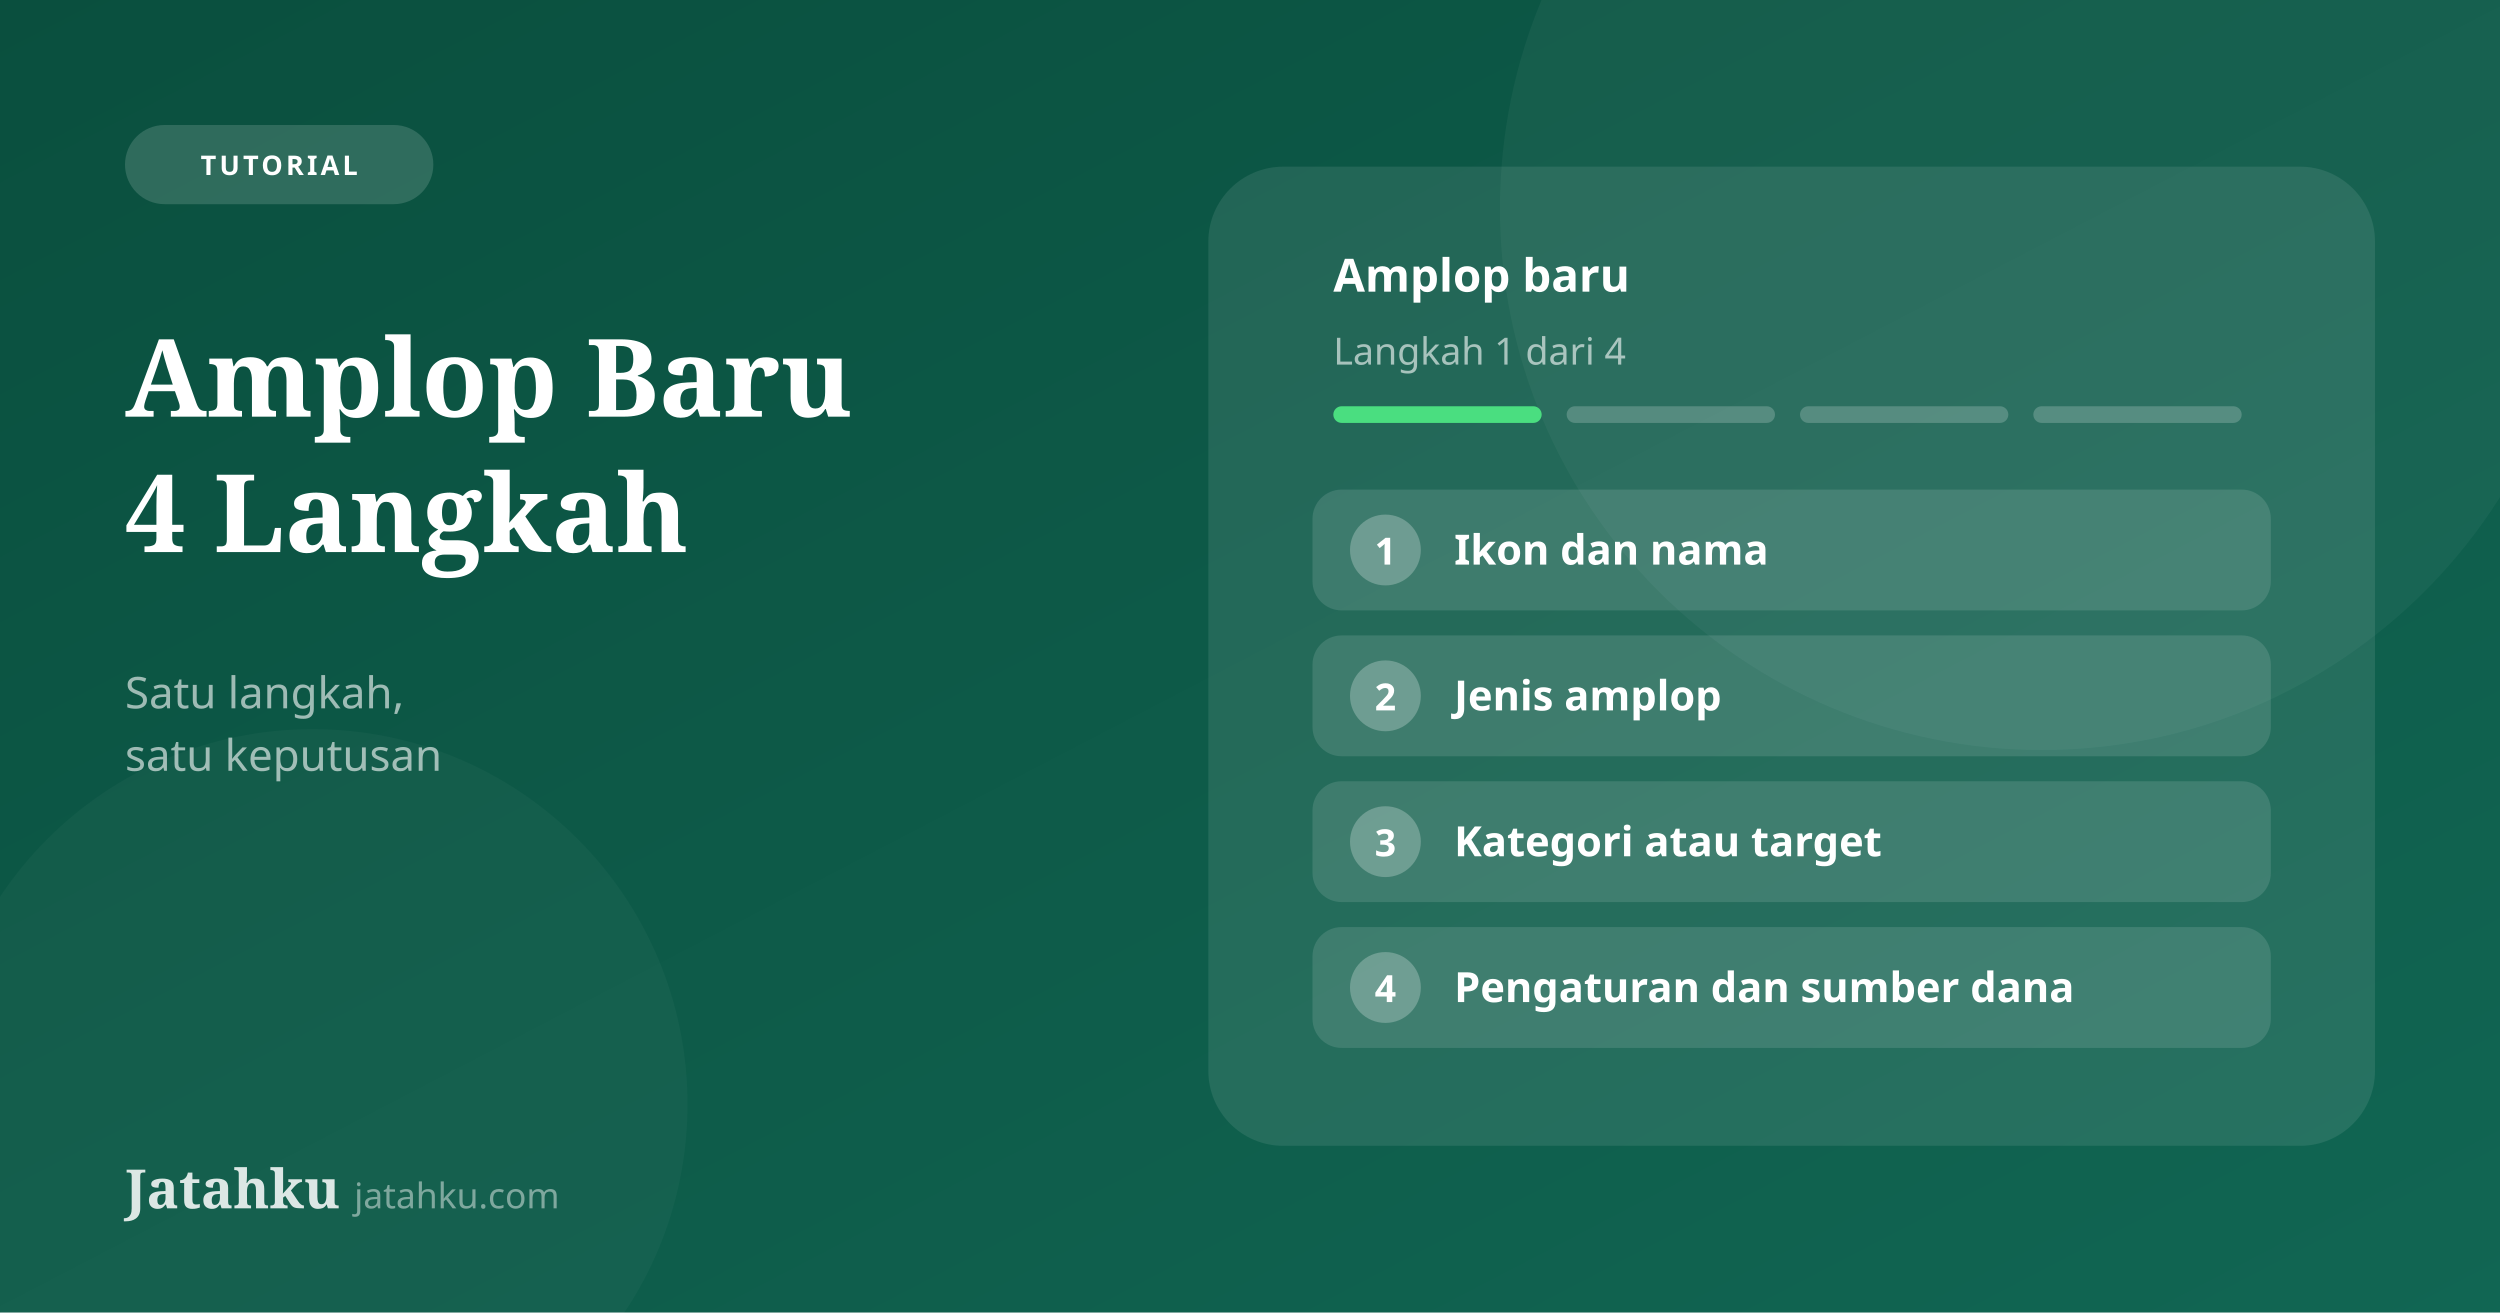
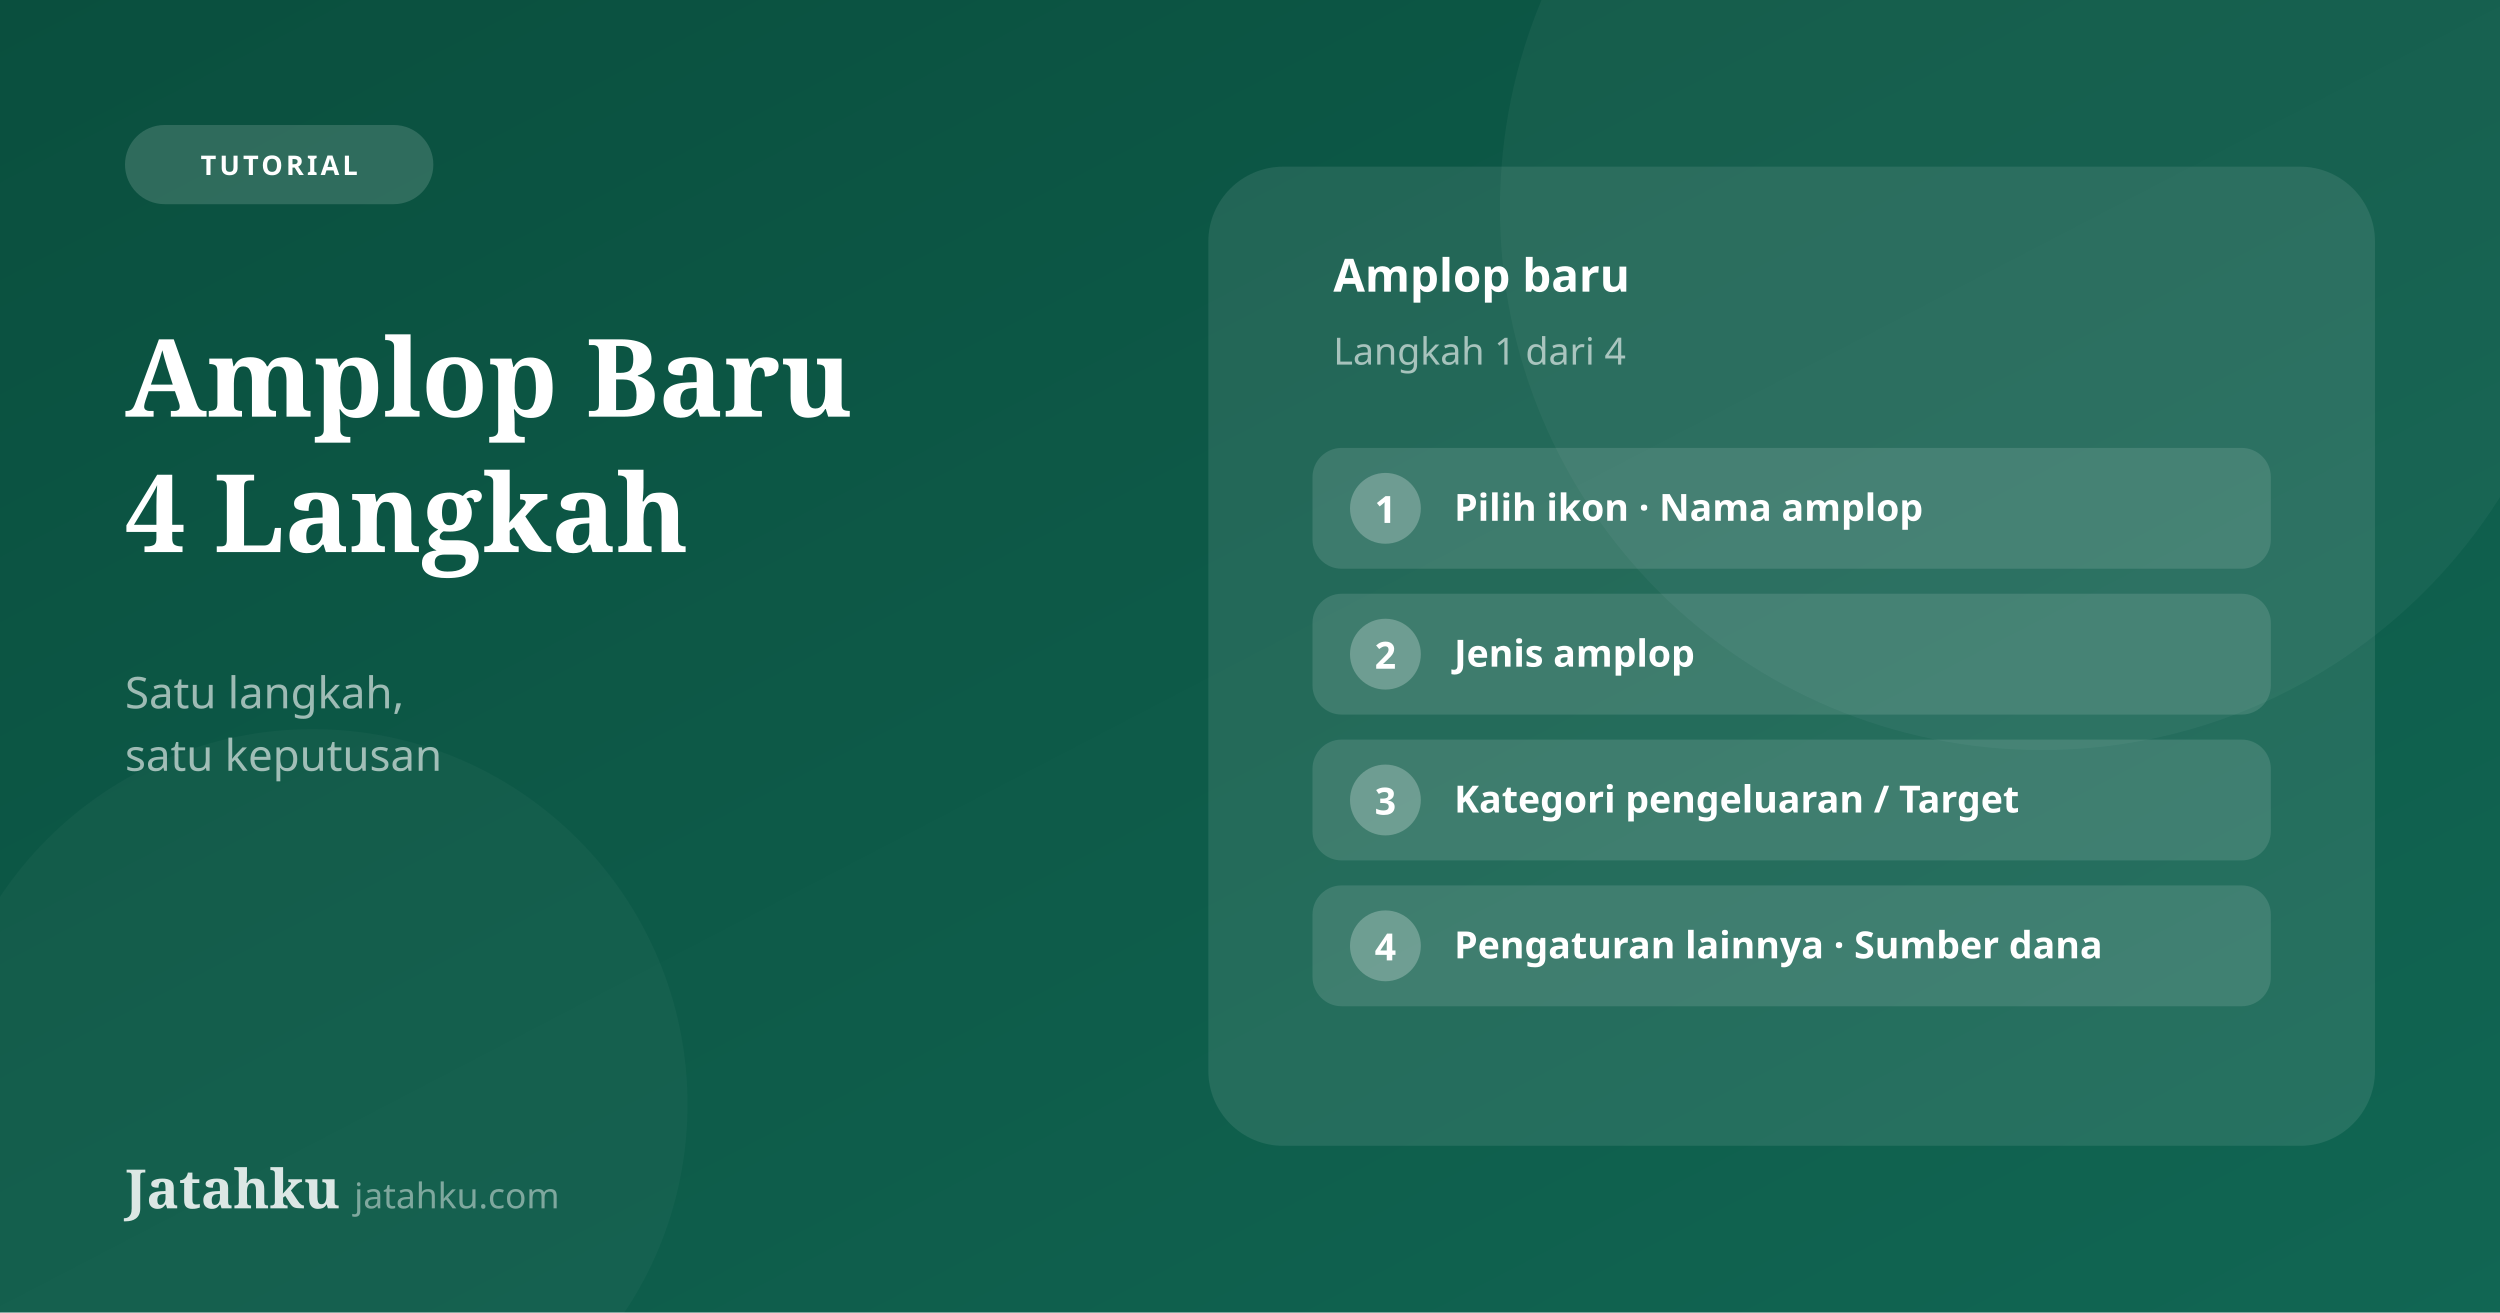
<svg xmlns="http://www.w3.org/2000/svg" viewBox="0 0 1200 630" width="1200" height="630">
  <defs>
    <linearGradient id="bg" x1="0%" y1="0%" x2="100%" y2="100%">
      <stop offset="0%" stop-color="#0A4F3E" />
      <stop offset="100%" stop-color="#116653" />
    </linearGradient>
  </defs>
  <rect width="1200" height="630" fill="url(#bg)" />
  <circle cx="980" cy="100" r="260" fill="rgba(255,255,255,0.04)" />
  <circle cx="150" cy="530" r="180" fill="rgba(255,255,255,0.03)" />
  <rect x="580" y="80" width="560" height="470" rx="36" fill="rgba(255,255,255,0.09)" />
  <rect x="60" y="60" width="148" height="38" rx="19" fill="rgba(255,255,255,0.15)" />
  <text x="134.0" y="84" text-anchor="middle" font-family="system-ui,sans-serif" font-size="13" font-weight="700" fill="white" letter-spacing="1.5">TUTORIAL</text>
  <text x="60" y="200" text-anchor="start" font-family="Georgia,serif" font-size="52" font-weight="700" fill="white">Amplop Baru</text>
  <text x="60" y="265" text-anchor="start" font-family="Georgia,serif" font-size="52" font-weight="700" fill="white">4 Langkah</text>
  <text x="60" y="340" text-anchor="start" font-family="system-ui,sans-serif" font-size="21" font-weight="400" fill="rgba(255,255,255,0.6)">Satu langkah,</text>
  <text x="60" y="370" text-anchor="start" font-family="system-ui,sans-serif" font-size="21" font-weight="400" fill="rgba(255,255,255,0.6)">satu keputusan</text>
  <text x="640" y="140" text-anchor="start" font-family="system-ui,sans-serif" font-size="22" font-weight="700" fill="white">Amplop baru</text>
  <text x="640" y="175" text-anchor="start" font-family="system-ui,sans-serif" font-size="18" font-weight="400" fill="rgba(255,255,255,0.6)">Langkah 1 dari 4</text>
-   <rect x="640" y="195" width="100" height="8" rx="4" fill="#4ADE80" />
-   <rect x="752" y="195" width="100" height="8" rx="4" fill="rgba(255,255,255,0.2)" />
-   <rect x="864" y="195" width="100" height="8" rx="4" fill="rgba(255,255,255,0.2)" />
-   <rect x="976" y="195" width="100" height="8" rx="4" fill="rgba(255,255,255,0.2)" />
-   <rect x="630" y="235" width="460" height="58" rx="14" fill="rgba(255,255,255,0.12)" />
-   <circle cx="665" cy="264" r="17" fill="rgba(255,255,255,0.25)" />
-   <text x="665" y="271" text-anchor="middle" font-family="system-ui,sans-serif" font-size="18" font-weight="800" fill="white">1</text>
-   <text x="698" y="271" text-anchor="start" font-family="system-ui,sans-serif" font-size="20" font-weight="600" fill="white">Ikon dan nama</text>
-   <rect x="630" y="305" width="460" height="58" rx="14" fill="rgba(255,255,255,0.12)" />
-   <circle cx="665" cy="334" r="17" fill="rgba(255,255,255,0.25)" />
-   <text x="665" y="341" text-anchor="middle" font-family="system-ui,sans-serif" font-size="18" font-weight="800" fill="white">2</text>
-   <text x="698" y="341" text-anchor="start" font-family="system-ui,sans-serif" font-size="20" font-weight="600" fill="white">Jenis amplop</text>
-   <rect x="630" y="375" width="460" height="58" rx="14" fill="rgba(255,255,255,0.12)" />
-   <circle cx="665" cy="404" r="17" fill="rgba(255,255,255,0.25)" />
-   <text x="665" y="411" text-anchor="middle" font-family="system-ui,sans-serif" font-size="18" font-weight="800" fill="white">3</text>
-   <text x="698" y="411" text-anchor="start" font-family="system-ui,sans-serif" font-size="20" font-weight="600" fill="white">Kategori atau target</text>
-   <rect x="630" y="445" width="460" height="58" rx="14" fill="rgba(255,255,255,0.12)" />
-   <circle cx="665" cy="474" r="17" fill="rgba(255,255,255,0.25)" />
-   <text x="665" y="481" text-anchor="middle" font-family="system-ui,sans-serif" font-size="18" font-weight="800" fill="white">4</text>
-   <text x="698" y="481" text-anchor="start" font-family="system-ui,sans-serif" font-size="20" font-weight="600" fill="white">Pengaturan dan sumber dana</text>
+   <rect x="630" y="215" width="460" height="58" rx="14" fill="rgba(255,255,255,0.12)" />
+   <circle cx="665" cy="244" r="17" fill="rgba(255,255,255,0.25)" />
+   <text x="665" y="251" text-anchor="middle" font-family="system-ui,sans-serif" font-size="18" font-weight="800" fill="white">1</text>
+   <text x="698" y="250" text-anchor="start" font-family="system-ui,sans-serif" font-size="18" font-weight="600" fill="white">Pilih ikon · Nama amplop</text>
+   <rect x="630" y="285" width="460" height="58" rx="14" fill="rgba(255,255,255,0.12)" />
+   <circle cx="665" cy="314" r="17" fill="rgba(255,255,255,0.25)" />
+   <text x="665" y="321" text-anchor="middle" font-family="system-ui,sans-serif" font-size="18" font-weight="800" fill="white">2</text>
+   <text x="698" y="320" text-anchor="start" font-family="system-ui,sans-serif" font-size="18" font-weight="600" fill="white">Jenis amplop</text>
+   <rect x="630" y="355" width="460" height="58" rx="14" fill="rgba(255,255,255,0.12)" />
+   <circle cx="665" cy="384" r="17" fill="rgba(255,255,255,0.25)" />
+   <text x="665" y="391" text-anchor="middle" font-family="system-ui,sans-serif" font-size="18" font-weight="800" fill="white">3</text>
+   <text x="698" y="390" text-anchor="start" font-family="system-ui,sans-serif" font-size="18" font-weight="600" fill="white">Kategori pengeluaran / Target</text>
+   <rect x="630" y="425" width="460" height="58" rx="14" fill="rgba(255,255,255,0.12)" />
+   <circle cx="665" cy="454" r="17" fill="rgba(255,255,255,0.25)" />
+   <text x="665" y="461" text-anchor="middle" font-family="system-ui,sans-serif" font-size="18" font-weight="800" fill="white">4</text>
+   <text x="698" y="460" text-anchor="start" font-family="system-ui,sans-serif" font-size="18" font-weight="600" fill="white">Pengaturan lainnya · Sumber dana</text>
  <text x="60" y="580" text-anchor="start" font-family="Georgia,serif" font-size="26" font-weight="700" fill="rgba(255,255,255,0.85)">Jatahku</text>
  <text x="170" y="580" text-anchor="start" font-family="system-ui,sans-serif" font-size="17" font-weight="400" fill="rgba(255,255,255,0.45)">jatahku.com</text>
</svg>
